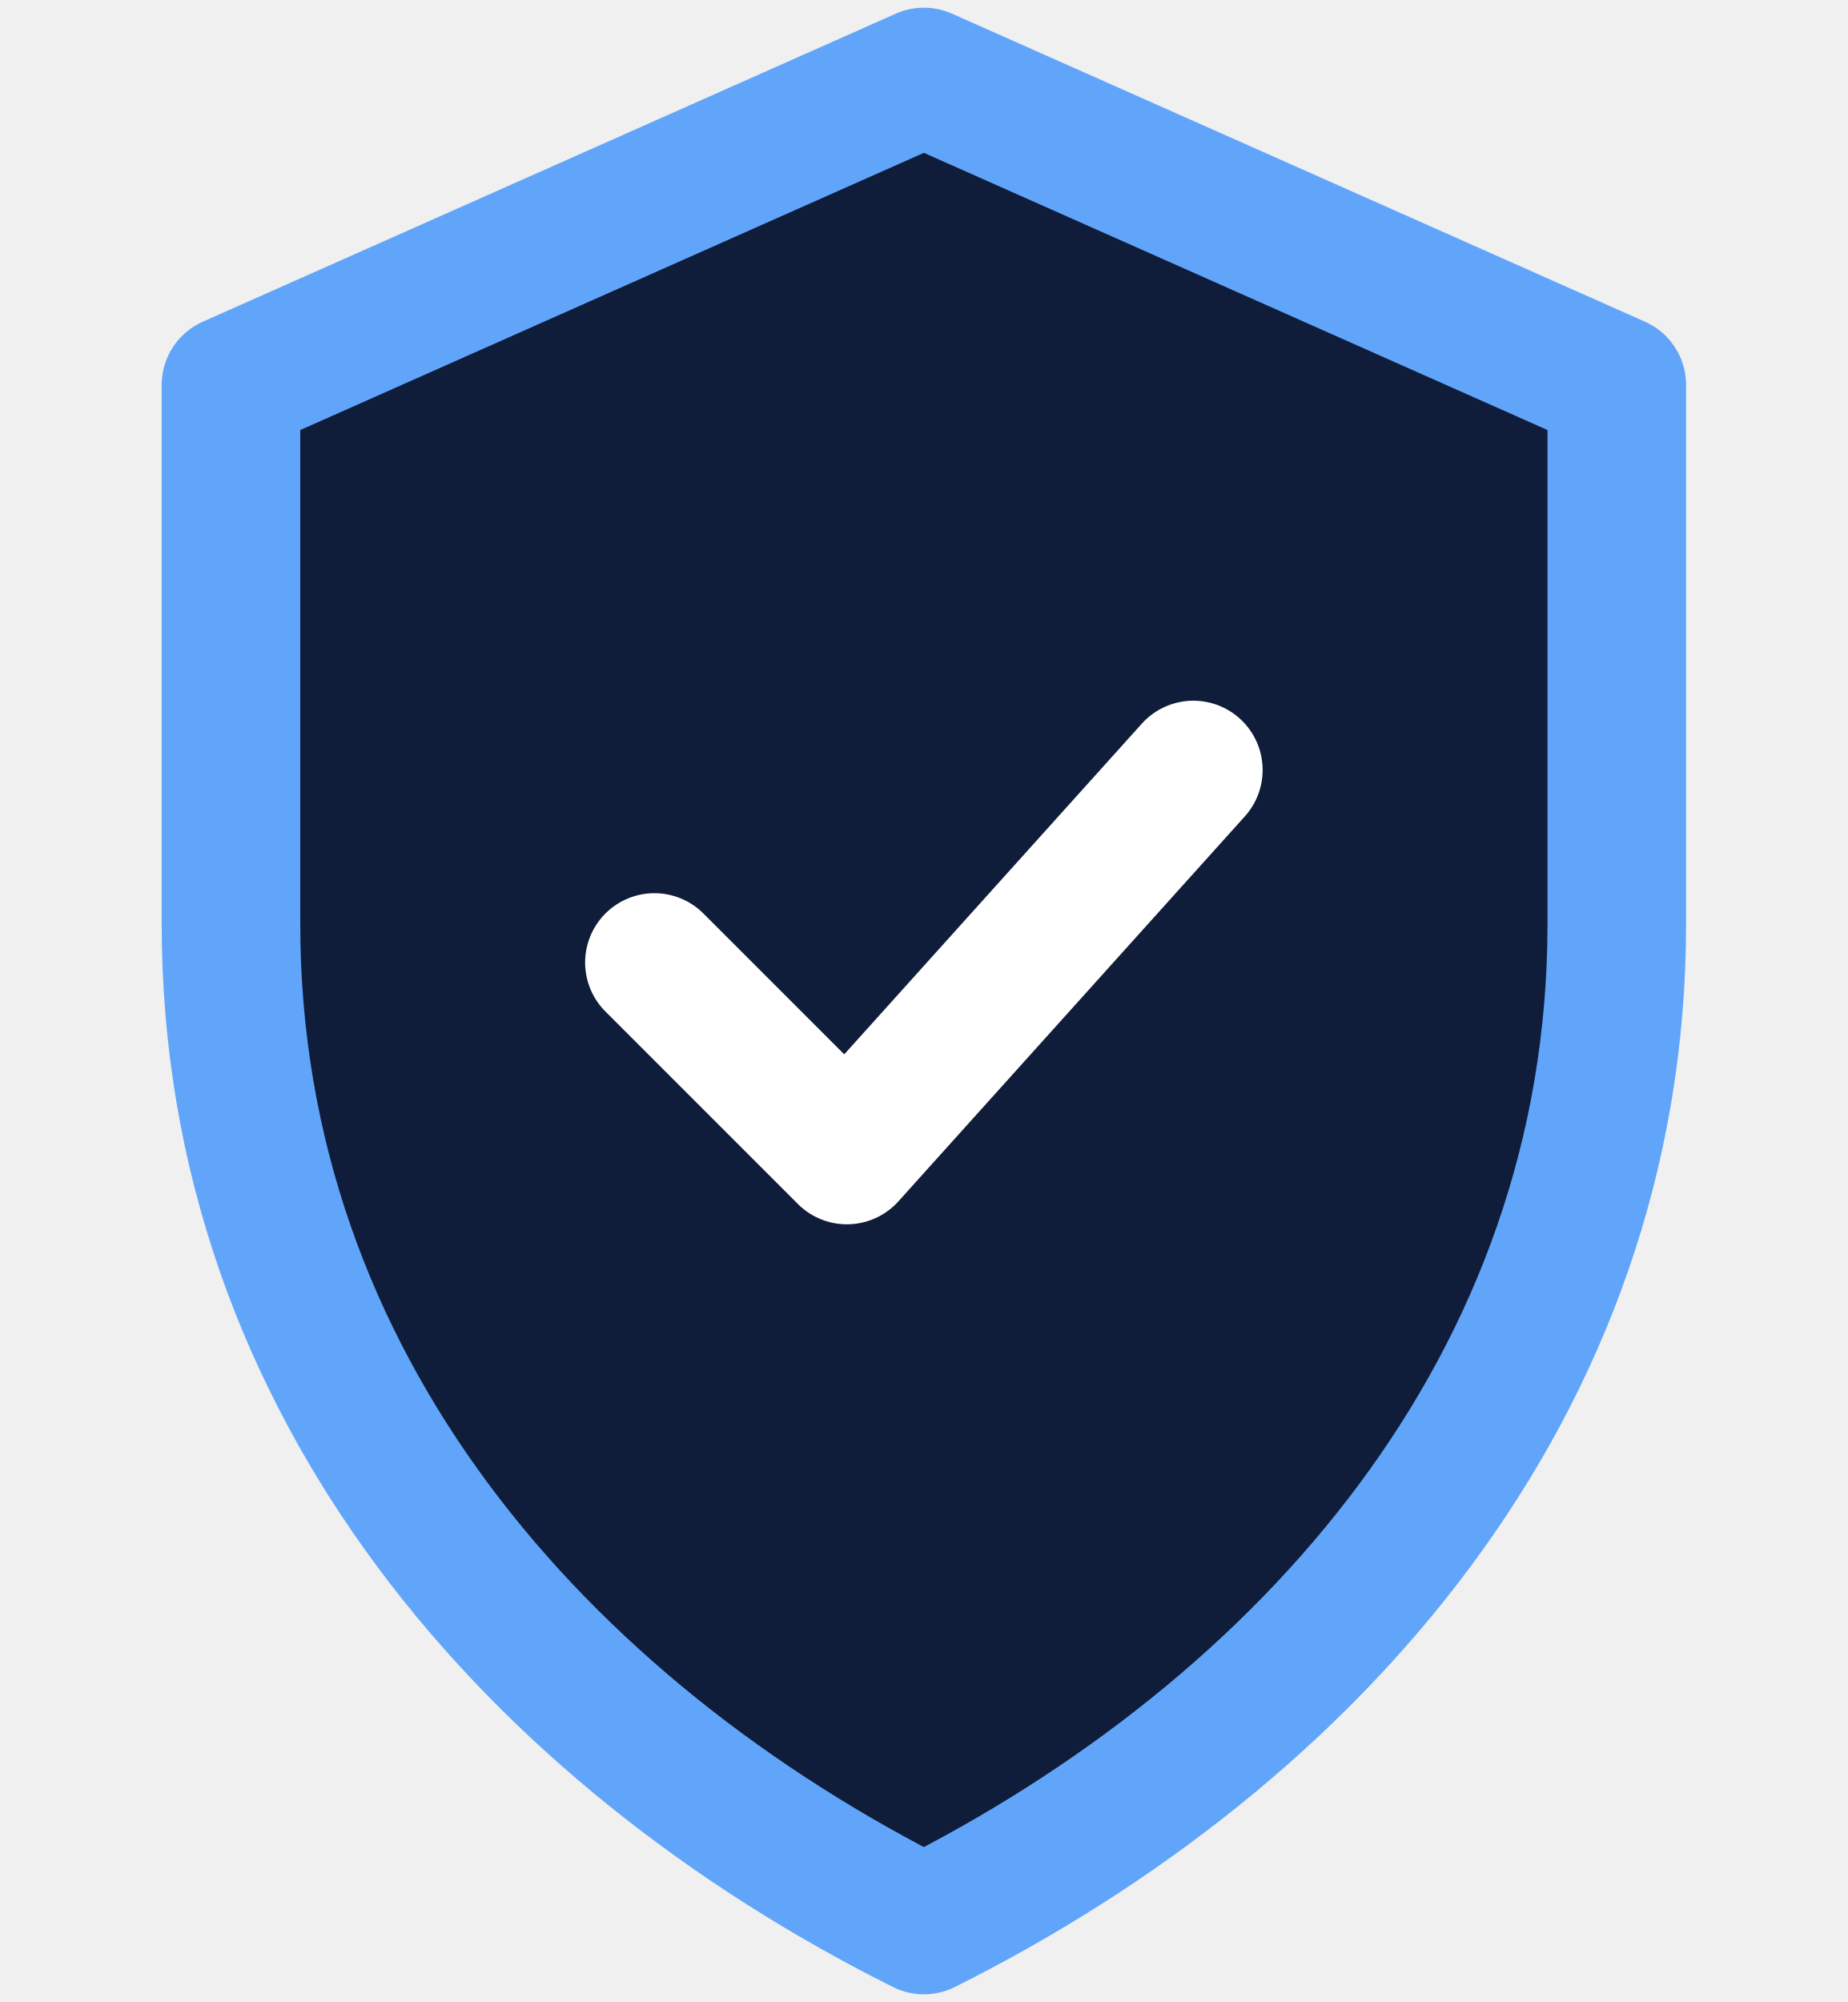
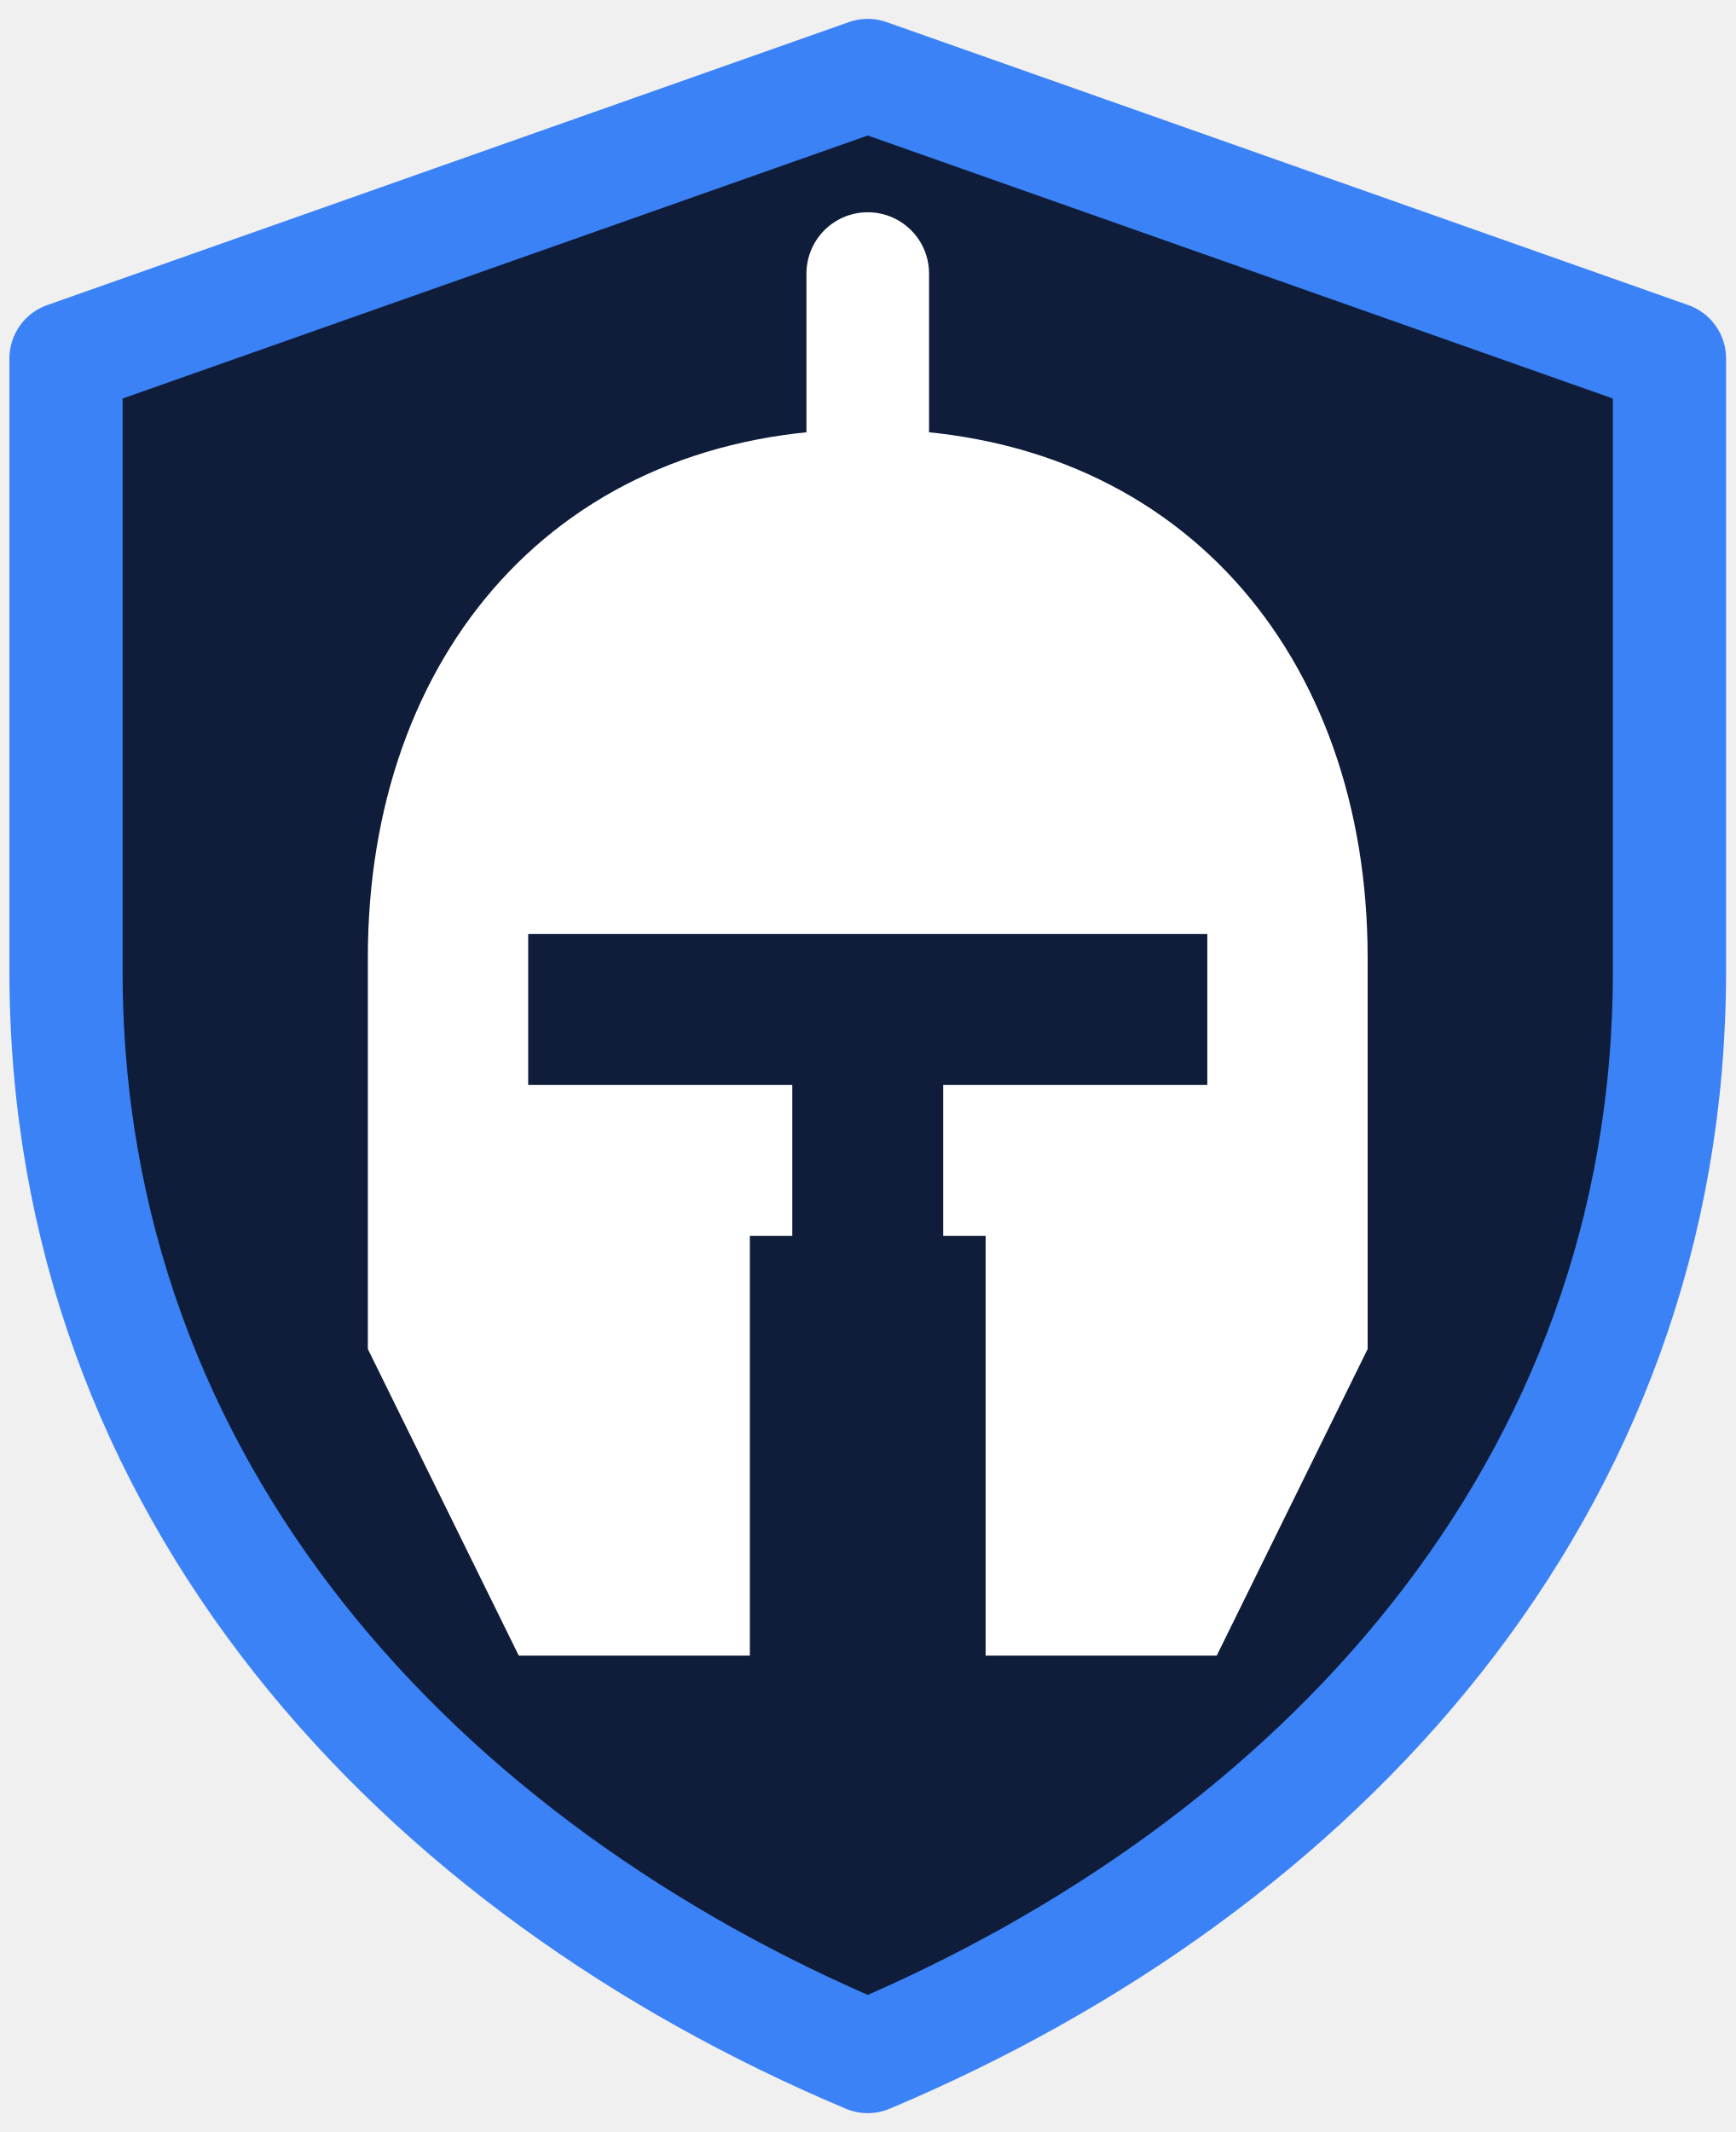
- <svg xmlns="http://www.w3.org/2000/svg" viewBox="0 0 24 26">
-   <path d="M12 1 3 5v7c0 6 4 10.5 9 13 5-2.5 9-7 9-13V5z" fill="#0f1d3a" stroke="#60a5fa" stroke-width="1.8" stroke-linejoin="round" />
-   <path d="M8.5 12.5l2.5 2.5 4.5-5" fill="none" stroke="#fff" stroke-width="1.8" stroke-linecap="round" stroke-linejoin="round" />
+ <svg xmlns="http://www.w3.org/2000/svg" viewBox="5.6 1.4 36.8 45.2">
+   <path d="M24 3 41 9v13c0 11-7.5 19-17 23C14.5 41 7 33 7 22V9Z" fill="#0f1d3a" stroke="#3b82f6" stroke-width="2.4" stroke-linejoin="round" />
+   <path d="M24 10.5c-6.6 0-10.6 4.8-10.6 11.2V30l3.2 6.5h4.9V27.6h5V36.5h4.9L34.6 30v-8.3c0-6.4-4-11.2-10.6-11.2Z" fill="#fff" />
+   <path d="M16.8 21.2h14.4v3.2h-5.6v12.1h-3.2V24.4h-5.6Z" fill="#0f1d3a" />
+   <path d="M24 10.5V7.2" stroke="#fff" stroke-width="2.6" stroke-linecap="round" />
</svg>
